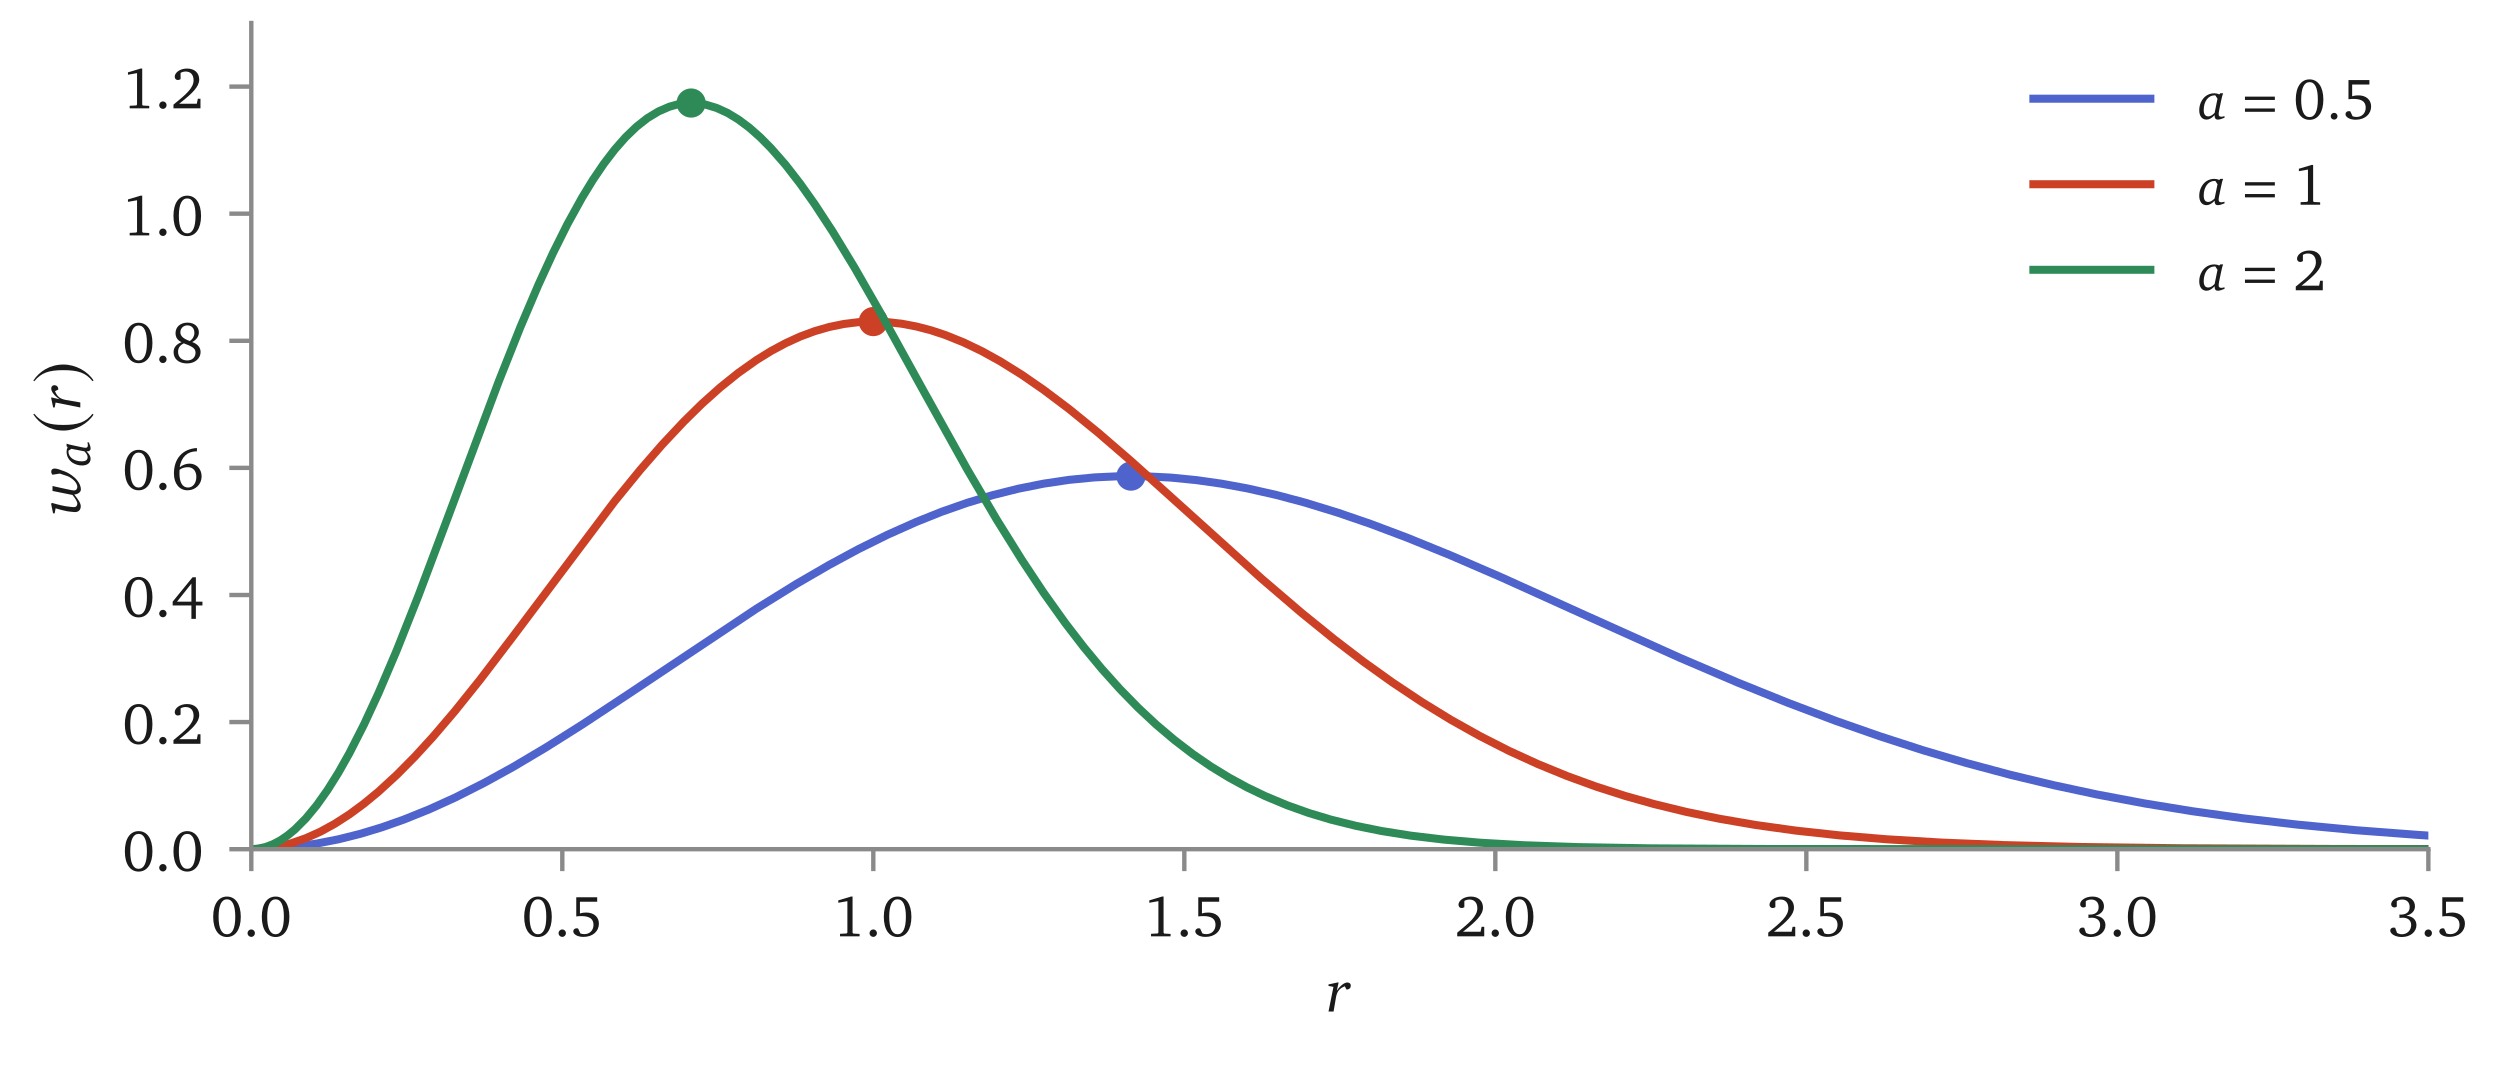
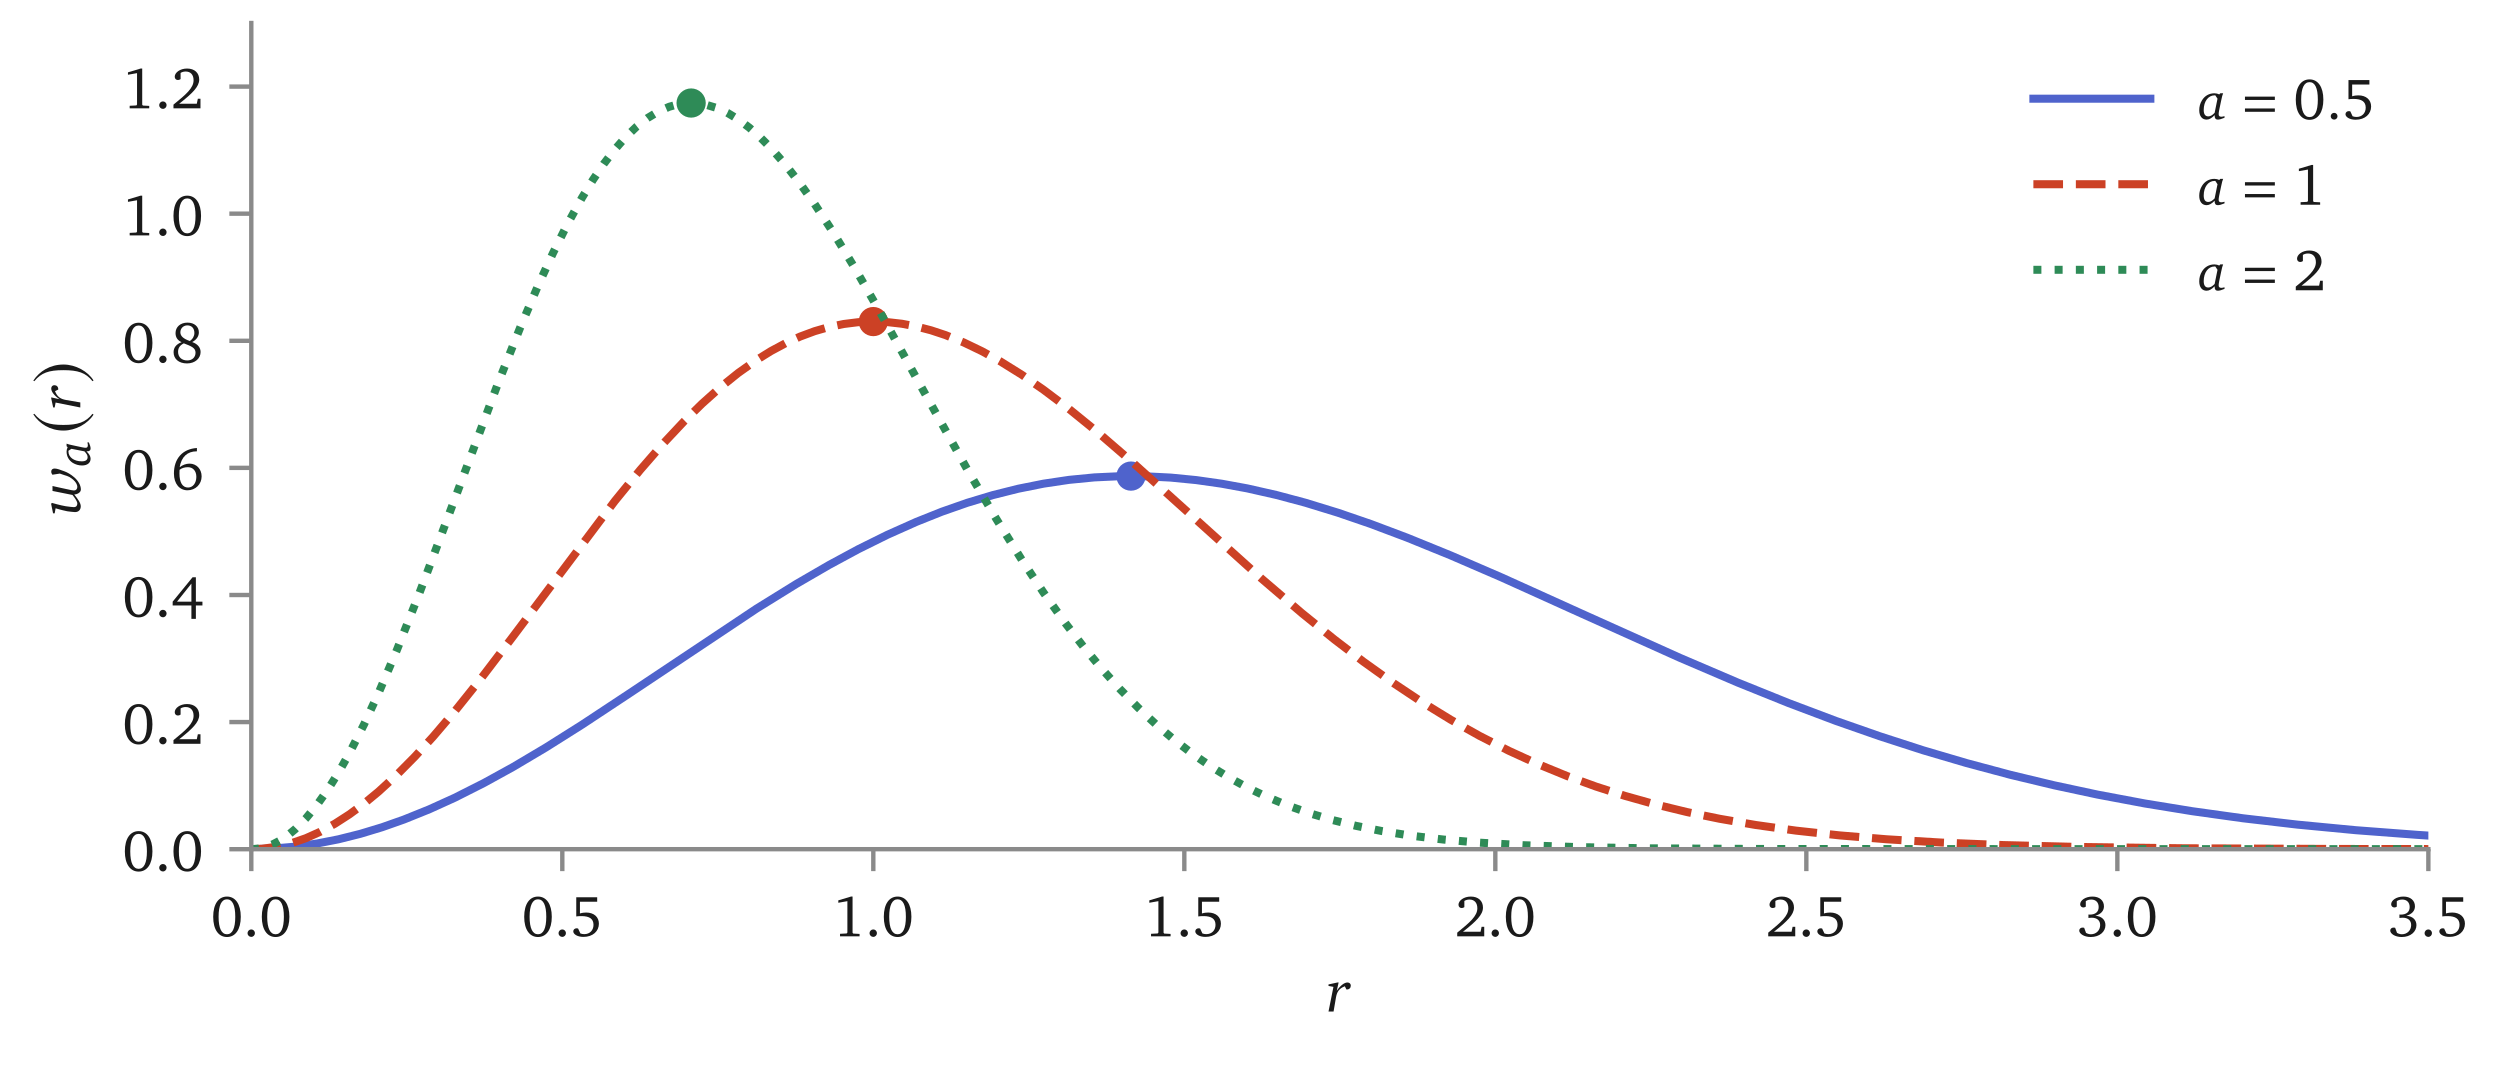
<svg xmlns="http://www.w3.org/2000/svg" xmlns:xlink="http://www.w3.org/1999/xlink" width="339.84pt" height="146.131pt" viewBox="0 0 339.84 146.131" version="1.2">
  <defs>
    <g>
      <symbol overflow="visible" id="glyph0-0">
        <path style="stroke:none;" d="M 0.391 0 L 3.562 0 L 3.562 -4.219 L 0.391 -4.219 Z M 0.797 -0.391 L 0.797 -3.828 L 3.172 -3.828 L 3.172 -0.391 Z M 0.797 -0.391 " />
      </symbol>
      <symbol overflow="visible" id="glyph0-1">
        <path style="stroke:none;" d="M 2.203 -5.406 C 1.062 -5.406 0.328 -4.406 0.328 -2.656 C 0.328 -0.906 1.062 0.094 2.203 0.094 C 3.328 0.094 4.078 -0.906 4.078 -2.656 C 4.078 -4.406 3.328 -5.406 2.203 -5.406 Z M 2.203 -5.031 C 2.938 -5.031 3.328 -4.234 3.328 -2.656 C 3.328 -1.094 2.938 -0.281 2.203 -0.281 C 1.469 -0.281 1.062 -1.078 1.062 -2.656 C 1.062 -4.234 1.469 -5.031 2.203 -5.031 Z M 2.203 -5.031 " />
      </symbol>
      <symbol overflow="visible" id="glyph0-2">
        <path style="stroke:none;" d="M 1.094 -0.938 C 0.828 -0.938 0.594 -0.719 0.594 -0.422 C 0.594 -0.141 0.828 0.078 1.094 0.078 C 1.375 0.078 1.594 -0.156 1.594 -0.422 C 1.594 -0.719 1.375 -0.938 1.094 -0.938 Z M 1.094 -0.938 " />
      </symbol>
      <symbol overflow="visible" id="glyph0-3">
        <path style="stroke:none;" d="M 0.797 -5.312 L 0.797 -2.703 C 0.969 -2.734 1.203 -2.75 1.5 -2.75 C 2.594 -2.75 3.141 -2.375 3.141 -1.562 C 3.141 -0.828 2.641 -0.297 1.891 -0.297 C 1.719 -0.297 1.531 -0.328 1.359 -0.391 L 1.047 -1.062 C 0.969 -1.078 0.906 -1.094 0.859 -1.094 C 0.594 -1.094 0.391 -0.922 0.391 -0.672 C 0.391 -0.297 0.938 0.078 1.766 0.078 C 3.062 0.078 3.875 -0.703 3.875 -1.719 C 3.875 -2.625 3.203 -3.234 2.141 -3.234 C 1.891 -3.234 1.594 -3.203 1.297 -3.109 L 1.297 -4.703 L 3.641 -4.703 L 3.641 -5.312 Z M 0.797 -5.312 " />
      </symbol>
      <symbol overflow="visible" id="glyph0-4">
        <path style="stroke:none;" d="M 2.469 -5.406 L 0.75 -4.891 L 0.75 -4.562 L 1.984 -4.781 L 1.984 -0.516 L 1.891 -0.391 L 0.984 -0.344 L 0.984 0 L 3.641 0 L 3.641 -0.328 L 2.781 -0.375 L 2.688 -0.484 L 2.688 -5.406 Z M 2.469 -5.406 " />
      </symbol>
      <symbol overflow="visible" id="glyph0-5">
        <path style="stroke:none;" d="M 1.109 -0.625 C 2.875 -2.016 3.828 -2.922 3.828 -3.906 C 3.828 -4.812 3.203 -5.406 2.172 -5.406 C 1.203 -5.406 0.5 -4.844 0.5 -4.297 C 0.5 -4.031 0.672 -3.844 0.938 -3.844 C 1.062 -3.844 1.188 -3.891 1.297 -3.969 L 1.297 -4.812 C 1.531 -4.953 1.766 -5 2 -5 C 2.656 -5 3.062 -4.562 3.062 -3.812 C 3.062 -2.766 2.062 -1.906 0.328 -0.5 L 0.328 0 L 4 0 L 4 -1.297 L 3.641 -1.297 L 3.5 -0.625 Z M 1.109 -0.625 " />
      </symbol>
      <symbol overflow="visible" id="glyph0-6">
        <path style="stroke:none;" d="M 2.516 -2.797 C 3.281 -3.016 3.688 -3.469 3.688 -4.078 C 3.688 -4.875 3.078 -5.406 2.125 -5.406 C 1.141 -5.406 0.453 -4.875 0.453 -4.359 C 0.453 -4.109 0.641 -3.922 0.891 -3.922 C 1.016 -3.922 1.109 -3.969 1.219 -4.031 L 1.219 -4.781 C 1.438 -4.938 1.688 -5 1.969 -5 C 2.578 -5 2.969 -4.609 2.969 -3.984 C 2.969 -3.328 2.547 -2.953 1.75 -2.953 C 1.688 -2.953 1.625 -2.969 1.578 -2.969 L 1.578 -2.5 C 1.734 -2.516 1.875 -2.531 2 -2.531 C 2.75 -2.531 3.172 -2.156 3.172 -1.531 C 3.172 -0.828 2.641 -0.281 1.922 -0.281 C 1.688 -0.281 1.469 -0.344 1.25 -0.469 L 1 -1.156 C 0.922 -1.188 0.844 -1.188 0.766 -1.188 C 0.516 -1.188 0.328 -1.016 0.328 -0.781 C 0.328 -0.375 0.953 0.094 1.891 0.094 C 3.109 0.094 3.891 -0.641 3.891 -1.516 C 3.891 -2.234 3.391 -2.734 2.516 -2.797 Z M 2.516 -2.797 " />
      </symbol>
      <symbol overflow="visible" id="glyph0-7">
        <path style="stroke:none;" d="M 2.922 -5.359 L 0.219 -2.047 L 0.219 -1.531 L 2.766 -1.531 L 2.766 0.297 L 3.375 0.297 L 3.375 -1.531 L 4.266 -1.531 L 4.266 -2.047 L 3.375 -2.047 L 3.375 -5.359 Z M 2.766 -4.5 L 2.766 -2.047 L 0.812 -2.047 Z M 2.766 -4.5 " />
      </symbol>
      <symbol overflow="visible" id="glyph0-8">
        <path style="stroke:none;" d="M 3.516 -5.656 C 1.562 -5.531 0.391 -4.219 0.391 -2.188 C 0.391 -0.766 1.172 0.094 2.234 0.094 C 3.328 0.094 4.156 -0.734 4.156 -1.797 C 4.156 -2.797 3.453 -3.531 2.516 -3.531 C 2.047 -3.531 1.578 -3.359 1.172 -3.047 C 1.406 -4.453 2.219 -5.203 3.484 -5.203 L 3.516 -5.203 Z M 1.156 -2.688 C 1.469 -2.938 1.859 -3.047 2.297 -3.047 C 2.969 -3.047 3.438 -2.547 3.438 -1.734 C 3.438 -0.891 2.969 -0.281 2.312 -0.281 C 1.562 -0.281 1.141 -0.953 1.141 -2.203 C 1.141 -2.359 1.141 -2.531 1.156 -2.688 Z M 1.156 -2.688 " />
      </symbol>
      <symbol overflow="visible" id="glyph0-9">
        <path style="stroke:none;" d="M 2.547 -2.922 C 1.672 -3.234 1.266 -3.594 1.266 -4.109 C 1.266 -4.641 1.672 -5.047 2.219 -5.047 C 2.797 -5.047 3.172 -4.656 3.172 -4.016 C 3.172 -3.594 2.953 -3.188 2.547 -2.922 Z M 2.875 -2.781 C 3.469 -3.094 3.781 -3.578 3.781 -4.094 C 3.781 -4.859 3.188 -5.422 2.234 -5.422 C 1.266 -5.422 0.609 -4.828 0.609 -4 C 0.609 -3.422 0.891 -3 1.438 -2.766 C 0.719 -2.5 0.344 -2.031 0.344 -1.406 C 0.344 -0.5 1.031 0.125 2.172 0.125 C 3.281 0.125 4.016 -0.578 4.016 -1.422 C 4.016 -2.031 3.625 -2.516 2.875 -2.781 Z M 1.734 -2.609 C 2.797 -2.203 3.328 -1.969 3.328 -1.344 C 3.328 -0.719 2.891 -0.281 2.203 -0.281 C 1.438 -0.281 0.953 -0.75 0.953 -1.453 C 0.953 -1.984 1.203 -2.328 1.734 -2.609 Z M 1.734 -2.609 " />
      </symbol>
      <symbol overflow="visible" id="glyph1-0">
        <path style="stroke:none;" d="" />
      </symbol>
      <symbol overflow="visible" id="glyph1-1">
        <path style="stroke:none;" d="M 1.453 -3.953 L 0.234 -3.688 L 0.234 -3.484 L 0.906 -3.359 L 0.234 0 L 0.922 0 L 1.25 -1.922 C 1.391 -2.688 1.656 -3.125 2.453 -3.438 L 2.672 -3 L 2.719 -3 C 3.062 -3 3.266 -3.219 3.266 -3.531 C 3.266 -3.766 3.094 -3.953 2.812 -3.953 C 2.406 -3.953 1.875 -3.578 1.359 -2.828 L 1.609 -3.953 Z M 1.453 -3.953 " />
      </symbol>
      <symbol overflow="visible" id="glyph2-0">
        <path style="stroke:none;" d="" />
      </symbol>
      <symbol overflow="visible" id="glyph2-1">
        <path style="stroke:none;" d="M -0.859 -3.219 C -0.859 -3.219 -1.078 -3.234 -1.219 -3.266 C -2.219 -3.469 -3.781 -3.828 -3.781 -3.828 L -3.781 -3.156 L -1.062 -2.609 C -0.703 -2.156 -0.406 -1.719 -0.406 -1.438 C -0.406 -1.141 -0.578 -0.953 -0.859 -0.953 C -0.984 -0.953 -1.594 -1.016 -1.984 -1.078 C -2.672 -1.188 -3.859 -1.531 -3.859 -1.531 L -3.969 -1.406 L -3.703 -0.109 L -3.484 -0.109 L -3.359 -0.797 C -3.359 -0.797 -2.609 -0.562 -1.766 -0.391 C -1.578 -0.359 -0.859 -0.281 -0.719 -0.281 C -0.234 -0.281 0.062 -0.594 0.062 -1.078 C 0.062 -1.531 -0.375 -2.109 -0.828 -2.672 C -0.547 -2.672 0.078 -2.875 0.078 -3.359 C 0.078 -3.922 -0.297 -4.547 -0.812 -5 C -1.328 -5.453 -1.828 -5.703 -2.172 -5.828 C -2.75 -6.047 -3.188 -6.203 -3.484 -6.203 C -3.797 -6.203 -3.953 -6.047 -3.953 -5.766 C -3.953 -5.625 -3.891 -5.5 -3.797 -5.359 L -2.781 -5.516 C -2.719 -5.484 -2.531 -5.438 -2.234 -5.328 C -2.031 -5.281 -1.594 -5.125 -1.5 -5.062 C -1.344 -4.984 -1.125 -4.812 -0.969 -4.688 C -0.609 -4.375 -0.406 -4 -0.406 -3.719 C -0.406 -3.422 -0.578 -3.219 -0.859 -3.219 Z M -0.859 -3.219 " />
      </symbol>
      <symbol overflow="visible" id="glyph2-2">
        <path style="stroke:none;" d="M -3.953 -1.453 L -3.688 -0.234 L -3.484 -0.234 L -3.359 -0.906 L 0 -0.234 L 0 -0.922 L -1.922 -1.25 C -2.688 -1.391 -3.125 -1.656 -3.438 -2.453 L -3 -2.672 L -3 -2.719 C -3 -3.062 -3.219 -3.266 -3.531 -3.266 C -3.766 -3.266 -3.953 -3.094 -3.953 -2.812 C -3.953 -2.406 -3.578 -1.875 -2.828 -1.359 L -3.953 -1.609 Z M -3.953 -1.453 " />
      </symbol>
      <symbol overflow="visible" id="glyph3-0">
        <path style="stroke:none;" d="" />
      </symbol>
      <symbol overflow="visible" id="glyph3-1">
        <path style="stroke:none;" d="M -3.203 -2.734 L -3.062 -2.594 C -3.156 -2.391 -3.203 -2.188 -3.203 -2 C -3.203 -1.344 -2.891 -0.797 -2.344 -0.453 C -1.969 -0.234 -1.547 -0.109 -1.109 -0.109 C -0.375 -0.109 0.062 -0.469 0.062 -1.031 C 0.062 -1.344 -0.125 -1.672 -0.5 -2.031 L -0.453 -2.031 C -0.109 -2.031 0.062 -2.156 0.062 -2.422 C 0.062 -2.609 -0.016 -2.875 -0.172 -3.25 L -0.375 -3.25 C -0.328 -3.062 -0.312 -2.953 -0.312 -2.875 C -0.312 -2.625 -0.406 -2.516 -0.609 -2.516 C -0.703 -2.516 -0.859 -2.531 -1.078 -2.578 L -2.25 -2.828 C -2.75 -2.922 -3.062 -3.016 -3.203 -3.078 Z M -2.953 -2.109 L -2.547 -2.375 L -0.781 -2.031 C -0.5 -1.75 -0.344 -1.5 -0.344 -1.25 C -0.344 -0.859 -0.609 -0.672 -1.141 -0.672 C -2.203 -0.672 -2.953 -1.234 -2.953 -2.016 Z M -2.953 -2.109 " />
      </symbol>
      <symbol overflow="visible" id="glyph4-0">
        <path style="stroke:none;" d="" />
      </symbol>
      <symbol overflow="visible" id="glyph4-1">
        <path style="stroke:none;" d="M -6.391 -2.625 C -5.547 -1.344 -4.109 -0.422 -2.281 -0.422 C -0.625 -0.422 1.047 -1.375 1.797 -2.594 L 1.656 -2.703 C 0.734 -1.531 -0.344 -1.188 -2.312 -1.188 C -4.297 -1.188 -5.312 -1.562 -6.25 -2.703 Z M -6.391 -2.625 " />
      </symbol>
      <symbol overflow="visible" id="glyph4-2">
        <path style="stroke:none;" d="M -6.391 -0.344 L -6.25 -0.266 C -5.312 -1.406 -4.297 -1.766 -2.312 -1.766 C -0.344 -1.766 0.734 -1.438 1.656 -0.266 L 1.797 -0.359 C 1.047 -1.594 -0.625 -2.531 -2.281 -2.531 C -4.109 -2.531 -5.547 -1.625 -6.391 -0.344 Z M -6.391 -0.344 " />
      </symbol>
      <symbol overflow="visible" id="glyph5-0">
        <path style="stroke:none;" d="" />
      </symbol>
      <symbol overflow="visible" id="glyph5-1">
        <path style="stroke:none;" d="M 2.984 -3.516 L 2.844 -3.359 C 2.625 -3.469 2.391 -3.516 2.188 -3.516 C 1.469 -3.516 0.875 -3.172 0.5 -2.562 C 0.25 -2.156 0.125 -1.703 0.125 -1.219 C 0.125 -0.406 0.516 0.062 1.125 0.062 C 1.484 0.062 1.828 -0.141 2.219 -0.547 L 2.219 -0.484 C 2.219 -0.109 2.359 0.062 2.656 0.062 C 2.859 0.062 3.156 -0.016 3.562 -0.188 L 3.562 -0.406 C 3.359 -0.359 3.234 -0.328 3.156 -0.328 C 2.875 -0.328 2.766 -0.438 2.766 -0.672 C 2.766 -0.781 2.781 -0.938 2.828 -1.188 L 3.094 -2.469 C 3.203 -3.016 3.297 -3.359 3.375 -3.516 Z M 2.312 -3.234 L 2.609 -2.781 L 2.219 -0.859 C 1.922 -0.547 1.641 -0.375 1.359 -0.375 C 0.938 -0.375 0.734 -0.672 0.734 -1.25 C 0.734 -2.422 1.359 -3.234 2.203 -3.234 Z M 2.312 -3.234 " />
      </symbol>
      <symbol overflow="visible" id="glyph5-2">
        <path style="stroke:none;" d="M 1.016 -0.859 C 0.766 -0.859 0.547 -0.656 0.547 -0.391 C 0.547 -0.125 0.766 0.062 1.016 0.062 C 1.266 0.062 1.469 -0.141 1.469 -0.391 C 1.469 -0.656 1.266 -0.859 1.016 -0.859 Z M 1.016 -0.859 " />
      </symbol>
      <symbol overflow="visible" id="glyph6-0">
        <path style="stroke:none;" d="" />
      </symbol>
      <symbol overflow="visible" id="glyph6-1">
        <path style="stroke:none;" d="M 4.375 -2.609 L 4.375 -3.062 L 0.312 -3.062 L 0.312 -2.609 Z M 4.375 -1 L 4.375 -1.453 L 0.312 -1.453 L 0.312 -1 Z M 4.375 -1 " />
      </symbol>
    </g>
    <clipPath id="clip1">
      <path d="M 34.16 63 L 330.102 63 L 330.102 115.434 L 34.16 115.434 Z M 34.16 63 " />
    </clipPath>
    <clipPath id="clip2">
-       <path d="M 34.16 42 L 330.102 42 L 330.102 115.434 L 34.16 115.434 Z M 34.16 42 " />
+       <path d="M 34.16 43 L 330.102 43 L 330.102 115.434 L 34.16 115.434 Z M 34.16 43 " />
    </clipPath>
    <clipPath id="clip3">
      <path d="M 34.16 13 L 330.102 13 L 330.102 115.434 L 34.16 115.434 Z M 34.16 13 " />
    </clipPath>
  </defs>
  <g id="surface1">
    <path style="fill:none;stroke-width:0.6;stroke-linecap:butt;stroke-linejoin:round;stroke:rgb(54.117%,54.117%,54.117%);stroke-opacity:1;stroke-miterlimit:10;" d="M -0 -0.002 L -0 -3 " transform="matrix(0.994088,0,0,-0.994088,34.16022,115.4317)" />
    <g style="fill:rgb(10.196%,10.196%,10.196%);fill-opacity:1;">
      <use xlink:href="#glyph0-1" x="28.653" y="127.281" />
      <use xlink:href="#glyph0-2" x="33.058" y="127.281" />
      <use xlink:href="#glyph0-1" x="35.261" y="127.281" />
    </g>
    <path style="fill:none;stroke-width:0.6;stroke-linecap:butt;stroke-linejoin:round;stroke:rgb(54.117%,54.117%,54.117%);stroke-opacity:1;stroke-miterlimit:10;" d="M 0 -0.002 L 0 -3 " transform="matrix(0.994088,0,0,-0.994088,76.43746,115.4317)" />
    <g style="fill:rgb(10.196%,10.196%,10.196%);fill-opacity:1;">
      <use xlink:href="#glyph0-1" x="70.93" y="127.281" />
      <use xlink:href="#glyph0-2" x="75.335" y="127.281" />
      <use xlink:href="#glyph0-3" x="77.537" y="127.281" />
    </g>
    <path style="fill:none;stroke-width:0.6;stroke-linecap:butt;stroke-linejoin:round;stroke:rgb(54.117%,54.117%,54.117%);stroke-opacity:1;stroke-miterlimit:10;" d="M 0 -0.002 L 0 -3 " transform="matrix(0.994088,0,0,-0.994088,118.7147,115.4317)" />
    <g style="fill:rgb(10.196%,10.196%,10.196%);fill-opacity:1;">
      <use xlink:href="#glyph0-4" x="113.206" y="127.281" />
      <use xlink:href="#glyph0-2" x="117.611" y="127.281" />
      <use xlink:href="#glyph0-1" x="119.814" y="127.281" />
    </g>
    <path style="fill:none;stroke-width:0.6;stroke-linecap:butt;stroke-linejoin:round;stroke:rgb(54.117%,54.117%,54.117%);stroke-opacity:1;stroke-miterlimit:10;" d="M 0 -0.002 L 0 -3 " transform="matrix(0.994088,0,0,-0.994088,160.9919,115.4317)" />
    <g style="fill:rgb(10.196%,10.196%,10.196%);fill-opacity:1;">
      <use xlink:href="#glyph0-4" x="155.483" y="127.281" />
      <use xlink:href="#glyph0-2" x="159.888" y="127.281" />
      <use xlink:href="#glyph0-3" x="162.091" y="127.281" />
    </g>
    <path style="fill:none;stroke-width:0.6;stroke-linecap:butt;stroke-linejoin:round;stroke:rgb(54.117%,54.117%,54.117%);stroke-opacity:1;stroke-miterlimit:10;" d="M -0.001 -0.002 L -0.001 -3 " transform="matrix(0.994088,0,0,-0.994088,203.2702,115.4317)" />
    <g style="fill:rgb(10.196%,10.196%,10.196%);fill-opacity:1;">
      <use xlink:href="#glyph0-5" x="197.761" y="127.281" />
      <use xlink:href="#glyph0-2" x="202.167" y="127.281" />
      <use xlink:href="#glyph0-1" x="204.369" y="127.281" />
    </g>
    <path style="fill:none;stroke-width:0.6;stroke-linecap:butt;stroke-linejoin:round;stroke:rgb(54.117%,54.117%,54.117%);stroke-opacity:1;stroke-miterlimit:10;" d="M -0.001 -0.002 L -0.001 -3 " transform="matrix(0.994088,0,0,-0.994088,245.5474,115.4317)" />
    <g style="fill:rgb(10.196%,10.196%,10.196%);fill-opacity:1;">
      <use xlink:href="#glyph0-5" x="240.038" y="127.281" />
      <use xlink:href="#glyph0-2" x="244.443" y="127.281" />
      <use xlink:href="#glyph0-3" x="246.646" y="127.281" />
    </g>
    <path style="fill:none;stroke-width:0.6;stroke-linecap:butt;stroke-linejoin:round;stroke:rgb(54.117%,54.117%,54.117%);stroke-opacity:1;stroke-miterlimit:10;" d="M -0 -0.002 L -0 -3 " transform="matrix(0.994088,0,0,-0.994088,287.8246,115.4317)" />
    <g style="fill:rgb(10.196%,10.196%,10.196%);fill-opacity:1;">
      <use xlink:href="#glyph0-6" x="282.315" y="127.281" />
      <use xlink:href="#glyph0-2" x="286.72" y="127.281" />
      <use xlink:href="#glyph0-1" x="288.922" y="127.281" />
    </g>
    <path style="fill:none;stroke-width:0.6;stroke-linecap:butt;stroke-linejoin:round;stroke:rgb(54.117%,54.117%,54.117%);stroke-opacity:1;stroke-miterlimit:10;" d="M -0 -0.002 L -0 -3 " transform="matrix(0.994088,0,0,-0.994088,330.1018,115.4317)" />
    <g style="fill:rgb(10.196%,10.196%,10.196%);fill-opacity:1;">
      <use xlink:href="#glyph0-6" x="324.591" y="127.281" />
      <use xlink:href="#glyph0-2" x="328.996" y="127.281" />
      <use xlink:href="#glyph0-3" x="331.199" y="127.281" />
    </g>
    <g style="fill:rgb(10.196%,10.196%,10.196%);fill-opacity:1;">
      <use xlink:href="#glyph1-1" x="180.357" y="137.508" />
    </g>
    <path style="fill:none;stroke-width:0.6;stroke-linecap:butt;stroke-linejoin:round;stroke:rgb(54.117%,54.117%,54.117%);stroke-opacity:1;stroke-miterlimit:10;" d="M -0 -0.002 L -3.002 -0.002 " transform="matrix(0.994088,0,0,-0.994088,34.16022,115.4317)" />
    <g style="fill:rgb(10.196%,10.196%,10.196%);fill-opacity:1;">
      <use xlink:href="#glyph0-1" x="16.644" y="118.386" />
      <use xlink:href="#glyph0-2" x="21.05" y="118.386" />
      <use xlink:href="#glyph0-1" x="23.252" y="118.386" />
    </g>
    <path style="fill:none;stroke-width:0.6;stroke-linecap:butt;stroke-linejoin:round;stroke:rgb(54.117%,54.117%,54.117%);stroke-opacity:1;stroke-miterlimit:10;" d="M -0 -0.001 L -3.002 -0.001 " transform="matrix(0.994088,0,0,-0.994088,34.16022,98.15498)" />
    <g style="fill:rgb(10.196%,10.196%,10.196%);fill-opacity:1;">
      <use xlink:href="#glyph0-1" x="16.644" y="101.11" />
      <use xlink:href="#glyph0-2" x="21.05" y="101.11" />
      <use xlink:href="#glyph0-5" x="23.252" y="101.11" />
    </g>
    <path style="fill:none;stroke-width:0.6;stroke-linecap:butt;stroke-linejoin:round;stroke:rgb(54.117%,54.117%,54.117%);stroke-opacity:1;stroke-miterlimit:10;" d="M -0 -0.002 L -3.002 -0.002 " transform="matrix(0.994088,0,0,-0.994088,34.16022,80.87713)" />
    <g style="fill:rgb(10.196%,10.196%,10.196%);fill-opacity:1;">
      <use xlink:href="#glyph0-1" x="16.644" y="83.832" />
      <use xlink:href="#glyph0-2" x="21.05" y="83.832" />
      <use xlink:href="#glyph0-7" x="23.252" y="83.832" />
    </g>
    <path style="fill:none;stroke-width:0.6;stroke-linecap:butt;stroke-linejoin:round;stroke:rgb(54.117%,54.117%,54.117%);stroke-opacity:1;stroke-miterlimit:10;" d="M -0 0.002 L -3.002 0.002 " transform="matrix(0.994088,0,0,-0.994088,34.16022,63.59929)" />
    <g style="fill:rgb(10.196%,10.196%,10.196%);fill-opacity:1;">
      <use xlink:href="#glyph0-1" x="16.644" y="66.555" />
      <use xlink:href="#glyph0-2" x="21.05" y="66.555" />
      <use xlink:href="#glyph0-8" x="23.252" y="66.555" />
    </g>
    <path style="fill:none;stroke-width:0.6;stroke-linecap:butt;stroke-linejoin:round;stroke:rgb(54.117%,54.117%,54.117%);stroke-opacity:1;stroke-miterlimit:10;" d="M -0 -0.002 L -3.002 -0.002 " transform="matrix(0.994088,0,0,-0.994088,34.16022,46.32253)" />
    <g style="fill:rgb(10.196%,10.196%,10.196%);fill-opacity:1;">
      <use xlink:href="#glyph0-1" x="16.644" y="49.278" />
      <use xlink:href="#glyph0-2" x="21.05" y="49.278" />
      <use xlink:href="#glyph0-9" x="23.252" y="49.278" />
    </g>
    <path style="fill:none;stroke-width:0.6;stroke-linecap:butt;stroke-linejoin:round;stroke:rgb(54.117%,54.117%,54.117%);stroke-opacity:1;stroke-miterlimit:10;" d="M -0 -0.001 L -3.002 -0.001 " transform="matrix(0.994088,0,0,-0.994088,34.16022,29.04577)" />
    <g style="fill:rgb(10.196%,10.196%,10.196%);fill-opacity:1;">
      <use xlink:href="#glyph0-4" x="16.644" y="32.002" />
      <use xlink:href="#glyph0-2" x="21.05" y="32.002" />
      <use xlink:href="#glyph0-1" x="23.252" y="32.002" />
    </g>
    <path style="fill:none;stroke-width:0.6;stroke-linecap:butt;stroke-linejoin:round;stroke:rgb(54.117%,54.117%,54.117%);stroke-opacity:1;stroke-miterlimit:10;" d="M -0 -0.002 L -3.002 -0.002 " transform="matrix(0.994088,0,0,-0.994088,34.16022,11.76792)" />
    <g style="fill:rgb(10.196%,10.196%,10.196%);fill-opacity:1;">
      <use xlink:href="#glyph0-4" x="16.644" y="14.723" />
      <use xlink:href="#glyph0-2" x="21.05" y="14.723" />
      <use xlink:href="#glyph0-5" x="23.252" y="14.723" />
    </g>
    <g style="fill:rgb(10.196%,10.196%,10.196%);fill-opacity:1;">
      <use xlink:href="#glyph2-1" x="10.917" y="69.893" />
    </g>
    <g style="fill:rgb(10.196%,10.196%,10.196%);fill-opacity:1;">
      <use xlink:href="#glyph3-1" x="12.254" y="63.385" />
    </g>
    <g style="fill:rgb(10.196%,10.196%,10.196%);fill-opacity:1;">
      <use xlink:href="#glyph4-1" x="10.917" y="58.952" />
    </g>
    <g style="fill:rgb(10.196%,10.196%,10.196%);fill-opacity:1;">
      <use xlink:href="#glyph2-2" x="10.917" y="55.627" />
    </g>
    <g style="fill:rgb(10.196%,10.196%,10.196%);fill-opacity:1;">
      <use xlink:href="#glyph4-2" x="10.917" y="52.084" />
    </g>
    <g clip-path="url(#clip1)" clip-rule="nonzero">
      <path style="fill:none;stroke-width:1.1;stroke-linecap:square;stroke-linejoin:round;stroke:rgb(30.98%,38.823%,79.999%);stroke-opacity:1;stroke-miterlimit:10;" d="M 33.433 30.011 L 36.415 30.097 L 39.398 30.353 L 42.38 30.777 L 45.363 31.363 L 48.341 32.109 L 51.324 33.013 L 54.306 34.066 L 57.784 35.469 L 61.265 37.049 L 65.242 39.057 L 69.219 41.245 L 73.69 43.898 L 78.661 47.033 L 85.121 51.301 L 102.517 62.901 L 107.983 66.288 L 112.455 68.881 L 116.431 71.027 L 120.408 72.996 L 124.385 74.772 L 127.862 76.159 L 131.34 77.377 L 134.821 78.426 L 138.299 79.298 L 141.776 79.994 L 145.258 80.513 L 148.736 80.851 L 152.217 81.012 L 155.695 81 L 159.172 80.823 L 162.654 80.481 L 166.131 79.986 L 169.609 79.349 L 173.586 78.45 L 177.562 77.389 L 182.034 76.017 L 186.51 74.481 L 191.476 72.61 L 197.441 70.182 L 204.401 67.172 L 215.332 62.229 L 228.752 56.193 L 236.705 52.79 L 243.664 49.984 L 250.124 47.548 L 256.089 45.462 L 262.05 43.532 L 268.015 41.776 L 273.98 40.18 L 279.945 38.75 L 285.906 37.473 L 292.37 36.259 L 298.83 35.206 L 305.789 34.235 L 313.243 33.367 L 321.193 32.608 L 329.645 31.968 L 331.134 31.87 " transform="matrix(0.994088,0,0,-0.994088,0.924966,145.2671)" />
    </g>
    <path style="fill-rule:nonzero;fill:rgb(30.98%,38.823%,79.999%);fill-opacity:1;stroke-width:1;stroke-linecap:butt;stroke-linejoin:round;stroke:rgb(30.98%,38.823%,79.999%);stroke-opacity:1;stroke-miterlimit:10;" d="M -0.001 -1.501 C 0.396 -1.501 0.777 -1.34 1.06 -1.061 C 1.343 -0.778 1.5 -0.397 1.5 -0 C 1.5 0.397 1.343 0.778 1.06 1.061 C 0.777 1.34 0.396 1.501 -0.001 1.501 C -0.397 1.501 -0.779 1.34 -1.062 1.061 C -1.341 0.778 -1.498 0.397 -1.498 -0 C -1.498 -0.397 -1.341 -0.778 -1.062 -1.061 C -0.779 -1.34 -0.397 -1.501 -0.001 -1.501 Z M -0.001 -1.501 " transform="matrix(0.994088,0,0,-0.994088,153.7389,64.71874)" />
    <g clip-path="url(#clip2)" clip-rule="nonzero">
-       <path style="fill:none;stroke-width:1.1;stroke-linecap:square;stroke-linejoin:round;stroke:rgb(79.999%,25.49%,14.508%);stroke-opacity:1;stroke-miterlimit:10;" d="M 33.433 30.011 L 34.922 30.074 L 36.91 30.341 L 38.899 30.82 L 40.887 31.508 L 42.875 32.4 L 44.864 33.492 L 46.852 34.773 L 48.84 36.239 L 50.829 37.878 L 53.312 40.157 L 55.799 42.668 L 58.283 45.383 L 61.265 48.88 L 64.743 53.218 L 69.219 59.093 L 83.133 77.605 L 86.61 81.868 L 89.593 85.299 L 92.575 88.478 L 95.059 90.918 L 97.546 93.142 L 100.03 95.138 L 102.517 96.899 L 104.501 98.128 L 106.494 99.197 L 108.478 100.105 L 110.466 100.844 L 112.455 101.417 L 114.443 101.826 L 116.431 102.074 L 118.42 102.16 L 120.408 102.085 L 122.396 101.861 L 124.385 101.484 L 126.373 100.966 L 128.361 100.309 L 130.845 99.307 L 133.328 98.113 L 135.815 96.741 L 138.798 94.883 L 141.776 92.824 L 145.258 90.203 L 149.235 86.969 L 153.706 83.11 L 160.166 77.298 L 171.597 66.991 L 177.067 62.311 L 181.539 58.688 L 185.515 55.647 L 189.492 52.802 L 193.465 50.157 L 197.441 47.717 L 201.418 45.489 L 205.395 43.465 L 209.371 41.646 L 213.348 40.015 L 217.321 38.569 L 221.297 37.292 L 225.274 36.176 L 229.746 35.088 L 234.221 34.168 L 239.188 33.312 L 244.658 32.549 L 250.623 31.897 L 257.083 31.363 L 264.537 30.915 L 272.986 30.573 L 283.422 30.314 L 297.341 30.137 L 319.208 30.038 L 331.134 30.027 " transform="matrix(0.994088,0,0,-0.994088,0.924966,145.2671)" />
+       <path style="fill:none;stroke-width:1.1;stroke-linecap:butt;stroke-linejoin:round;stroke:rgb(79.999%,25.49%,14.508%);stroke-opacity:1;stroke-dasharray:4.055,1.753;stroke-miterlimit:10;" d="M 33.433 30.011 L 34.922 30.074 L 36.91 30.341 L 38.899 30.82 L 40.887 31.508 L 42.875 32.4 L 44.864 33.492 L 46.852 34.773 L 48.84 36.239 L 50.829 37.878 L 53.312 40.157 L 55.799 42.668 L 58.283 45.383 L 61.265 48.88 L 64.743 53.218 L 69.219 59.093 L 83.133 77.605 L 86.61 81.868 L 89.593 85.299 L 92.575 88.478 L 95.059 90.918 L 97.546 93.142 L 100.03 95.138 L 102.517 96.899 L 104.501 98.128 L 106.494 99.197 L 108.478 100.105 L 110.466 100.844 L 112.455 101.417 L 114.443 101.826 L 116.431 102.074 L 118.42 102.16 L 120.408 102.085 L 122.396 101.861 L 124.385 101.484 L 126.373 100.966 L 128.361 100.309 L 130.845 99.307 L 133.328 98.113 L 135.815 96.741 L 138.798 94.883 L 141.776 92.824 L 145.258 90.203 L 149.235 86.969 L 153.706 83.11 L 160.166 77.298 L 171.597 66.991 L 177.067 62.311 L 181.539 58.688 L 185.515 55.647 L 189.492 52.802 L 193.465 50.157 L 197.441 47.717 L 201.418 45.489 L 205.395 43.465 L 209.371 41.646 L 213.348 40.015 L 217.321 38.569 L 221.297 37.292 L 225.274 36.176 L 229.746 35.088 L 234.221 34.168 L 239.188 33.312 L 244.658 32.549 L 250.623 31.897 L 257.083 31.363 L 264.537 30.915 L 272.986 30.573 L 283.422 30.314 L 297.341 30.137 L 319.208 30.038 L 331.134 30.027 " transform="matrix(0.994088,0,0,-0.994088,0.924966,145.2671)" />
    </g>
    <path style="fill-rule:nonzero;fill:rgb(79.999%,25.49%,14.508%);fill-opacity:1;stroke-width:1;stroke-linecap:butt;stroke-linejoin:round;stroke:rgb(79.999%,25.49%,14.508%);stroke-opacity:1;stroke-miterlimit:10;" d="M 0 -1.5 C 0.397 -1.5 0.778 -1.343 1.061 -1.06 C 1.34 -0.781 1.501 -0.399 1.501 0.001 C 1.501 0.398 1.34 0.779 1.061 1.058 C 0.778 1.341 0.397 1.498 0 1.498 C -0.397 1.498 -0.778 1.341 -1.061 1.058 C -1.34 0.779 -1.501 0.398 -1.501 0.001 C -1.501 -0.399 -1.34 -0.781 -1.061 -1.06 C -0.778 -1.343 -0.397 -1.5 0 -1.5 Z M 0 -1.5 " transform="matrix(0.994088,0,0,-0.994088,118.7147,43.71227)" />
    <g clip-path="url(#clip3)" clip-rule="nonzero">
-       <path style="fill:none;stroke-width:1.1;stroke-linecap:square;stroke-linejoin:round;stroke:rgb(18.039%,54.509%,34.116%);stroke-opacity:1;stroke-miterlimit:10;" d="M 33.433 30.011 L 34.427 30.09 L 35.421 30.317 L 36.415 30.695 L 37.409 31.217 L 38.404 31.893 L 39.398 32.714 L 40.887 34.208 L 42.38 36.015 L 43.87 38.117 L 45.363 40.499 L 46.852 43.147 L 48.84 47.057 L 50.829 51.352 L 53.312 57.179 L 56.295 64.696 L 60.271 75.267 L 67.23 93.873 L 70.213 101.366 L 72.696 107.194 L 74.685 111.52 L 76.673 115.505 L 78.661 119.104 L 80.15 121.54 L 81.64 123.737 L 83.133 125.686 L 84.622 127.376 L 86.115 128.81 L 87.605 129.981 L 89.098 130.885 L 90.587 131.533 L 91.581 131.816 L 92.575 131.985 L 93.57 132.044 L 94.564 131.989 L 95.558 131.824 L 97.047 131.376 L 98.54 130.7 L 100.03 129.796 L 101.523 128.684 L 103.012 127.368 L 104.501 125.863 L 106.494 123.588 L 108.478 121.029 L 110.466 118.228 L 112.954 114.424 L 115.936 109.516 L 119.414 103.445 L 125.379 92.635 L 131.34 81.939 L 135.316 75.157 L 138.798 69.569 L 141.776 65.082 L 144.759 60.905 L 147.246 57.674 L 149.73 54.672 L 152.217 51.902 L 154.7 49.36 L 157.184 47.037 L 159.671 44.935 L 162.155 43.033 L 164.638 41.328 L 167.126 39.807 L 169.609 38.455 L 172.096 37.261 L 175.079 36.015 L 178.057 34.954 L 181.04 34.058 L 184.521 33.194 L 187.999 32.494 L 191.976 31.862 L 196.447 31.327 L 201.418 30.899 L 207.383 30.553 L 214.837 30.294 L 224.775 30.125 L 240.681 30.035 L 284.417 30.011 L 331.134 30.011 " transform="matrix(0.994088,0,0,-0.994088,0.924966,145.2671)" />
+       <path style="fill:none;stroke-width:1.1;stroke-linecap:butt;stroke-linejoin:round;stroke:rgb(18.039%,54.509%,34.116%);stroke-opacity:1;stroke-dasharray:1.096,1.808;stroke-miterlimit:10;" d="M 33.433 30.011 L 34.427 30.09 L 35.421 30.317 L 36.415 30.695 L 37.409 31.217 L 38.404 31.893 L 39.398 32.714 L 40.887 34.208 L 42.38 36.015 L 43.87 38.117 L 45.363 40.499 L 46.852 43.147 L 48.84 47.057 L 50.829 51.352 L 53.312 57.179 L 56.295 64.696 L 60.271 75.267 L 67.23 93.873 L 70.213 101.366 L 72.696 107.194 L 74.685 111.52 L 76.673 115.505 L 78.661 119.104 L 80.15 121.54 L 81.64 123.737 L 83.133 125.686 L 84.622 127.376 L 86.115 128.81 L 87.605 129.981 L 89.098 130.885 L 90.587 131.533 L 91.581 131.816 L 92.575 131.985 L 93.57 132.044 L 94.564 131.989 L 95.558 131.824 L 97.047 131.376 L 98.54 130.7 L 100.03 129.796 L 101.523 128.684 L 103.012 127.368 L 104.501 125.863 L 106.494 123.588 L 108.478 121.029 L 110.466 118.228 L 112.954 114.424 L 115.936 109.516 L 119.414 103.445 L 125.379 92.635 L 131.34 81.939 L 135.316 75.157 L 138.798 69.569 L 141.776 65.082 L 144.759 60.905 L 147.246 57.674 L 149.73 54.672 L 152.217 51.902 L 154.7 49.36 L 157.184 47.037 L 159.671 44.935 L 162.155 43.033 L 164.638 41.328 L 167.126 39.807 L 169.609 38.455 L 172.096 37.261 L 175.079 36.015 L 178.057 34.954 L 181.04 34.058 L 184.521 33.194 L 187.999 32.494 L 191.976 31.862 L 196.447 31.327 L 201.418 30.899 L 207.383 30.553 L 214.837 30.294 L 224.775 30.125 L 240.681 30.035 L 284.417 30.011 L 331.134 30.011 " transform="matrix(0.994088,0,0,-0.994088,0.924966,145.2671)" />
    </g>
    <path style="fill-rule:nonzero;fill:rgb(18.039%,54.509%,34.116%);fill-opacity:1;stroke-width:1;stroke-linecap:butt;stroke-linejoin:round;stroke:rgb(18.039%,54.509%,34.116%);stroke-opacity:1;stroke-miterlimit:10;" d="M 0 -1.499 C 0.397 -1.499 0.778 -1.342 1.061 -1.059 C 1.34 -0.78 1.501 -0.399 1.501 0.002 C 1.501 0.399 1.34 0.78 1.061 1.059 C 0.778 1.342 0.397 1.499 0 1.499 C -0.397 1.499 -0.778 1.342 -1.061 1.059 C -1.34 0.78 -1.501 0.399 -1.501 0.002 C -1.501 -0.399 -1.34 -0.78 -1.061 -1.059 C -0.778 -1.342 -0.397 -1.499 0 -1.499 Z M 0 -1.499 " transform="matrix(0.994088,0,0,-0.994088,93.94902,14.00573)" />
    <path style="fill:none;stroke-width:0.6;stroke-linecap:square;stroke-linejoin:miter;stroke:rgb(54.117%,54.117%,54.117%);stroke-opacity:1;stroke-miterlimit:10;" d="M 33.433 30.011 L 33.433 142.983 " transform="matrix(0.994088,0,0,-0.994088,0.924966,145.2671)" />
    <path style="fill:none;stroke-width:0.6;stroke-linecap:square;stroke-linejoin:miter;stroke:rgb(54.117%,54.117%,54.117%);stroke-opacity:1;stroke-miterlimit:10;" d="M 33.433 30.011 L 331.134 30.011 " transform="matrix(0.994088,0,0,-0.994088,0.924966,145.2671)" />
    <path style="fill:none;stroke-width:1.1;stroke-linecap:square;stroke-linejoin:round;stroke:rgb(30.98%,38.823%,79.999%);stroke-opacity:1;stroke-miterlimit:10;" d="M 277.123 132.637 L 293.12 132.637 " transform="matrix(0.994088,0,0,-0.994088,0.924966,145.2671)" />
    <g style="fill:rgb(10.196%,10.196%,10.196%);fill-opacity:1;">
      <use xlink:href="#glyph5-1" x="298.83" y="16.197" />
    </g>
    <g style="fill:rgb(10.196%,10.196%,10.196%);fill-opacity:1;">
      <use xlink:href="#glyph6-1" x="304.859" y="16.197" />
    </g>
    <g style="fill:rgb(10.196%,10.196%,10.196%);fill-opacity:1;">
      <use xlink:href="#glyph0-1" x="311.75" y="16.197" />
    </g>
    <g style="fill:rgb(10.196%,10.196%,10.196%);fill-opacity:1;">
      <use xlink:href="#glyph5-2" x="316.282" y="16.197" />
    </g>
    <g style="fill:rgb(10.196%,10.196%,10.196%);fill-opacity:1;">
      <use xlink:href="#glyph0-3" x="318.445" y="16.197" />
    </g>
-     <path style="fill:none;stroke-width:1.1;stroke-linecap:square;stroke-linejoin:round;stroke:rgb(79.999%,25.49%,14.508%);stroke-opacity:1;stroke-miterlimit:10;" d="M 277.123 120.939 L 293.12 120.939 " transform="matrix(0.994088,0,0,-0.994088,0.924966,145.2671)" />
+     <path style="fill:none;stroke-width:1.1;stroke-linecap:butt;stroke-linejoin:round;stroke:rgb(79.999%,25.49%,14.508%);stroke-opacity:1;stroke-dasharray:4.055,1.753;stroke-miterlimit:10;" d="M 277.123 120.939 L 293.12 120.939 " transform="matrix(0.994088,0,0,-0.994088,0.924966,145.2671)" />
    <g style="fill:rgb(10.196%,10.196%,10.196%);fill-opacity:1;">
      <use xlink:href="#glyph5-1" x="298.83" y="27.829" />
    </g>
    <g style="fill:rgb(10.196%,10.196%,10.196%);fill-opacity:1;">
      <use xlink:href="#glyph6-1" x="304.859" y="27.829" />
    </g>
    <g style="fill:rgb(10.196%,10.196%,10.196%);fill-opacity:1;">
      <use xlink:href="#glyph0-4" x="311.75" y="27.829" />
    </g>
-     <path style="fill:none;stroke-width:1.1;stroke-linecap:square;stroke-linejoin:round;stroke:rgb(18.039%,54.509%,34.116%);stroke-opacity:1;stroke-miterlimit:10;" d="M 277.123 109.237 L 293.12 109.237 " transform="matrix(0.994088,0,0,-0.994088,0.924966,145.2671)" />
+     <path style="fill:none;stroke-width:1.1;stroke-linecap:butt;stroke-linejoin:round;stroke:rgb(18.039%,54.509%,34.116%);stroke-opacity:1;stroke-dasharray:1.096,1.808;stroke-miterlimit:10;" d="M 277.123 109.237 L 293.12 109.237 " transform="matrix(0.994088,0,0,-0.994088,0.924966,145.2671)" />
    <g style="fill:rgb(10.196%,10.196%,10.196%);fill-opacity:1;">
      <use xlink:href="#glyph5-1" x="298.83" y="39.459" />
    </g>
    <g style="fill:rgb(10.196%,10.196%,10.196%);fill-opacity:1;">
      <use xlink:href="#glyph6-1" x="304.859" y="39.459" />
    </g>
    <g style="fill:rgb(10.196%,10.196%,10.196%);fill-opacity:1;">
      <use xlink:href="#glyph0-5" x="311.75" y="39.459" />
    </g>
  </g>
</svg>
